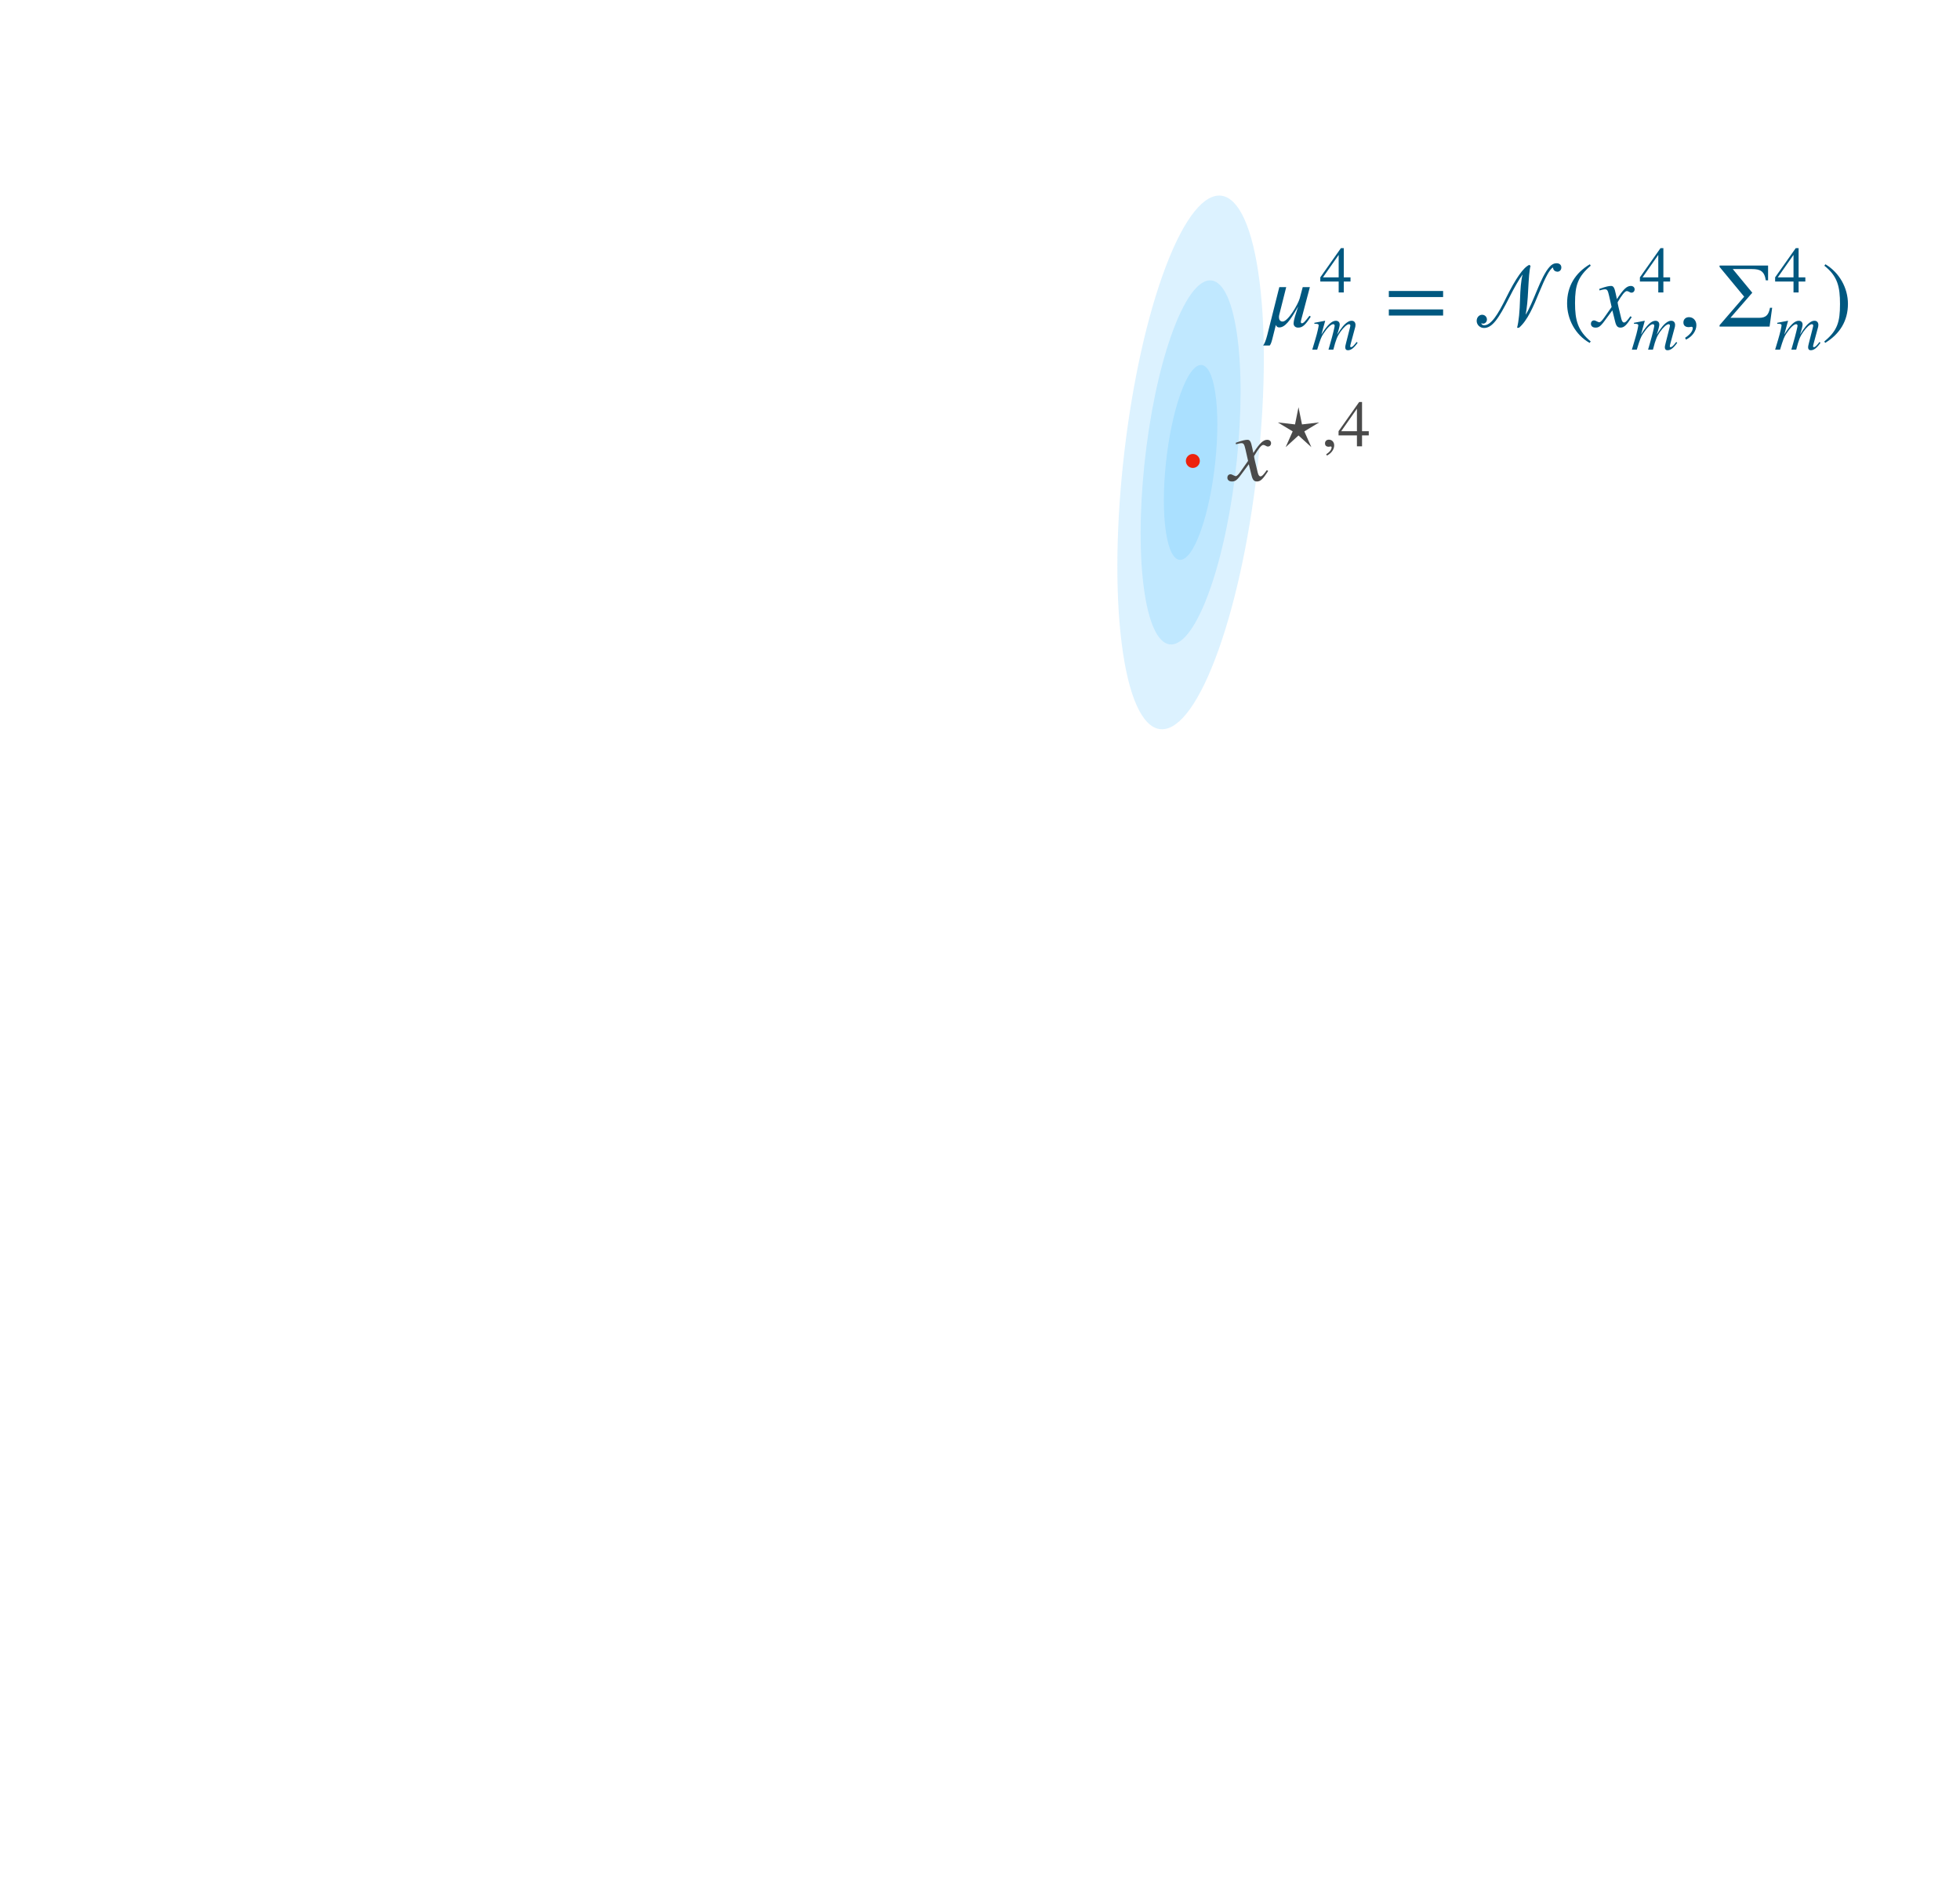
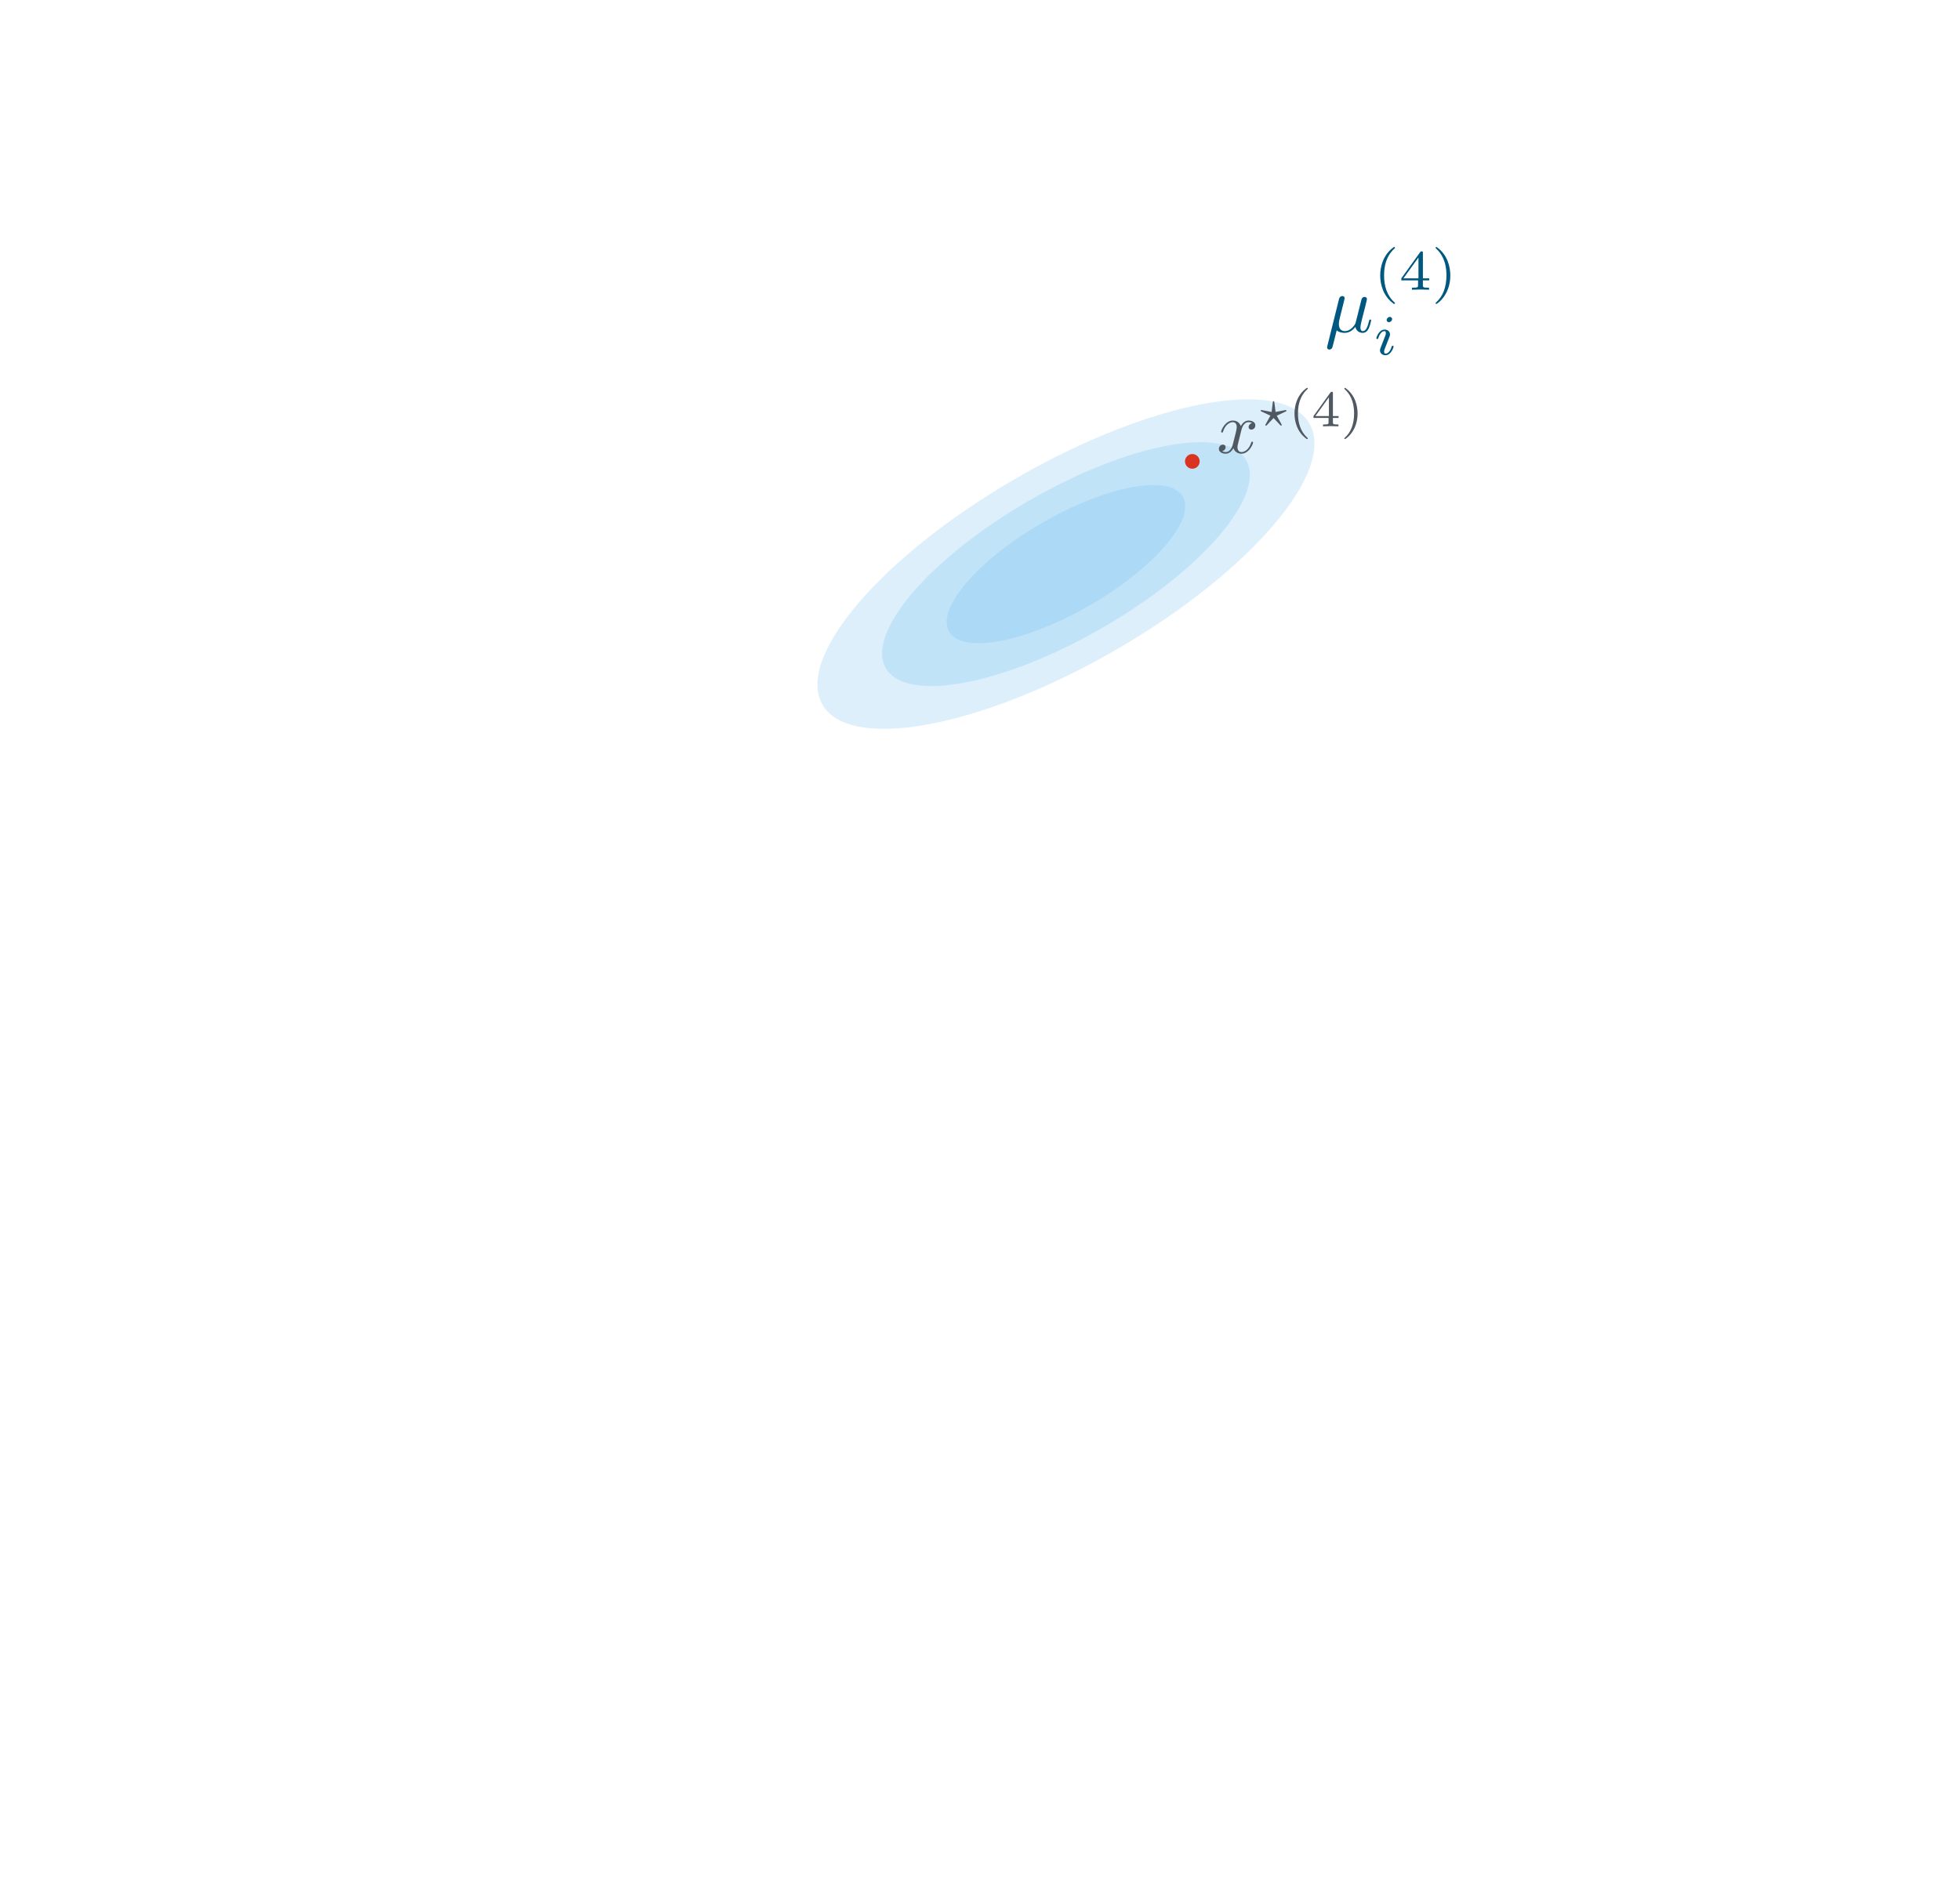
- <svg xmlns="http://www.w3.org/2000/svg" xmlns:xlink="http://www.w3.org/1999/xlink" width="1020" height="980" viewBox="170 310 1020 980">
-   <defs>
-     <g>
-       <g id="glyph-0-0">
-         <path d="M 11.25 -2.812 C 10.016 -1.172 9.641 -0.859 9.266 -0.859 C 9.094 -0.859 9 -1.031 9 -1.219 C 9 -1.469 9.359 -2.688 9.453 -3.078 L 11.359 -10.266 L 9.5 -10.266 L 8.719 -7.344 C 8.297 -5.812 5.688 -1.312 4.266 -1.312 C 3.594 -1.312 3.312 -1.828 3.312 -2.469 C 3.312 -2.688 3.359 -2.906 3.406 -3.125 L 5.203 -10.266 L 3.406 -10.266 L 0.266 2.234 C -0.125 3.75 -0.453 4.438 -0.797 4.922 L 0.906 4.922 C 1.438 4.297 1.578 3.141 2.516 -0.453 C 2.641 -0.031 2.922 0.219 3.391 0.219 C 4.828 0.219 6.141 -1.391 8.25 -5.141 L 8.281 -5.141 L 7.484 -2.641 C 7.297 -2.062 7.125 -1.219 7.125 -0.812 C 7.125 -0.141 7.625 0.266 8.297 0.266 C 9.391 0.266 10.109 -0.281 11.594 -2.594 Z M 11.25 -2.812 " />
-       </g>
-       <g id="glyph-1-0">
-         <path d="M 8.062 -2.844 L 8.062 -3.938 L 6.312 -3.938 L 6.312 -11.531 L 5.562 -11.531 L 0.203 -3.938 L 0.203 -2.844 L 4.984 -2.844 L 4.984 0 L 6.312 0 L 6.312 -2.844 Z M 4.984 -3.938 L 0.891 -3.938 L 4.984 -9.781 Z M 4.984 -3.938 " />
-       </g>
-       <g id="glyph-1-1">
-         <path d="M 1.422 2.406 C 2.594 1.844 3.328 0.766 3.328 -0.25 C 3.328 -1.141 2.734 -1.734 1.953 -1.734 C 1.344 -1.734 0.938 -1.344 0.938 -0.766 C 0.938 -0.188 1.297 0.109 1.922 0.109 C 2.109 0.109 2.281 0.031 2.422 0.031 C 2.562 0.031 2.656 0.141 2.656 0.25 C 2.656 0.812 2.188 1.453 1.25 2.078 Z M 1.422 2.406 " />
-       </g>
-       <g id="glyph-2-0">
-         <path d="M 12 -1.797 L 11.75 -2 L 11.391 -1.547 C 10.875 -0.922 10.562 -0.641 10.281 -0.641 C 10.141 -0.641 10.078 -0.734 10.078 -0.922 C 10.078 -0.984 10.141 -1.297 10.25 -1.688 L 11.406 -5.969 C 11.422 -6.047 11.453 -6.328 11.453 -6.438 C 11.453 -7.062 11.094 -7.516 10.469 -7.516 C 10.125 -7.516 9.797 -7.438 9.391 -7.172 C 8.562 -6.641 7.859 -5.797 6.672 -3.906 C 7.125 -5.219 7.344 -6.172 7.344 -6.5 C 7.344 -7.109 7 -7.516 6.328 -7.516 C 5.281 -7.516 4.094 -6.391 2.578 -3.922 L 3.562 -7.484 L 3.516 -7.516 L 0.75 -6.984 L 0.75 -6.719 L 1.172 -6.719 C 1.641 -6.719 1.875 -6.594 1.875 -6.344 C 1.875 -6.141 1.625 -4.719 0.938 -2.453 L 0.203 0 L 1.484 0 C 2.297 -2.688 2.547 -3.312 3.125 -4.188 C 4.078 -5.641 5.078 -6.625 5.656 -6.625 C 5.875 -6.625 6.031 -6.484 6.031 -6.203 C 6.031 -5.984 5.625 -4.172 4.875 -1.578 L 4.422 0 L 5.688 0 C 6.359 -2.625 6.703 -3.453 7.531 -4.641 C 8.391 -5.828 9.25 -6.625 9.766 -6.625 C 9.953 -6.625 10.109 -6.484 10.109 -6.266 C 10.109 -6.188 10.078 -5.969 9.984 -5.625 L 9 -1.75 C 8.828 -1.094 8.781 -0.797 8.781 -0.625 C 8.781 -0.125 9.016 0.156 9.469 0.156 C 10.266 0.156 11.016 -0.406 11.922 -1.672 Z M 12 -1.797 " />
-       </g>
-       <g id="glyph-3-0">
-         <path d="M 15.281 -7.688 L 15.281 -9.266 L 1.156 -9.266 L 1.156 -7.688 Z M 15.281 -2.875 L 15.281 -4.469 L 1.156 -4.469 L 1.156 -2.875 Z M 15.281 -2.875 " />
-       </g>
-       <g id="glyph-3-1">
-         <path d="M 7.297 3.859 C 3.938 1.062 3.219 -1.656 3.219 -6.125 C 3.219 -10.75 3.953 -12.984 7.297 -15.844 L 7.078 -16.219 C 3.234 -13.938 1.156 -10.484 1.156 -6.047 C 1.156 -1.969 3.219 2.094 7.016 4.25 Z M 7.297 3.859 " />
-       </g>
-       <g id="glyph-3-2">
-         <path d="M 1.984 3.391 C 3.641 2.594 4.688 1.078 4.688 -0.359 C 4.688 -1.609 3.844 -2.453 2.766 -2.453 C 1.891 -2.453 1.312 -1.891 1.312 -1.078 C 1.312 -0.266 1.828 0.141 2.719 0.141 C 2.969 0.141 3.219 0.047 3.406 0.047 C 3.594 0.047 3.75 0.188 3.75 0.359 C 3.75 1.156 3.078 2.047 1.75 2.922 Z M 1.984 3.391 " />
-       </g>
-       <g id="glyph-3-3">
-         <path d="M 0.703 -15.844 C 4.172 -13.109 4.781 -10.344 4.781 -5.859 C 4.781 -1.203 4.109 1.062 0.703 3.859 L 0.906 4.25 C 4.734 1.922 6.844 -1.484 6.844 -5.922 C 6.844 -10.016 4.656 -14.016 0.984 -16.219 Z M 0.703 -15.844 " />
-       </g>
-       <g id="glyph-4-0">
-         <path d="M 13.656 -3.141 C 13.984 -4.844 14.188 -6.984 14.297 -9.391 C 14.469 -12.578 14.609 -14.766 14.922 -15.797 L 14.609 -16.062 C 13.078 -15.438 11.047 -12.5 8.562 -7.484 C 6.406 -3.094 4.656 -0.344 2.859 -0.344 C 2.516 -0.344 2.156 -0.531 2.109 -0.859 L 2.188 -0.859 C 2.297 -0.797 2.453 -0.766 2.562 -0.766 C 3.188 -0.766 3.578 -1.312 3.578 -1.844 C 3.578 -2.469 3.078 -3.078 2.328 -3.078 C 1.562 -3.078 0.906 -2.422 0.906 -1.484 C 0.906 -0.484 1.734 0.359 2.828 0.359 C 4.938 0.359 6.594 -2.016 9.391 -7.562 C 10.688 -10.156 12.031 -12.438 12.812 -13.516 L 12.844 -13.484 C 12.438 -12.031 12.266 -9.594 12.188 -7.125 C 12.094 -3.859 11.875 -1.516 11.422 0.312 L 11.906 0.312 C 14.109 -1.531 15.75 -5.406 17.094 -8.719 C 18.797 -12.859 19.891 -14.922 20.719 -15.359 L 20.781 -15.359 C 20.781 -14.594 21.484 -14.281 21.906 -14.281 C 22.484 -14.281 22.938 -14.719 22.938 -15.391 C 22.938 -16.078 22.422 -16.484 21.703 -16.484 C 21 -16.484 20.469 -16.203 19.922 -15.594 C 18.75 -14.359 17.609 -11.875 16.609 -9.453 C 15.578 -6.953 14.516 -4.422 13.688 -3.141 Z M 13.656 -3.141 " />
-       </g>
-       <g id="glyph-4-1">
-         <path d="M 14.406 -4.891 L 13.844 -4.891 C 13.484 -3.078 12.844 -2.281 10.984 -2.281 L 3.547 -2.281 L 9.234 -8.812 L 4.156 -14.969 L 9.141 -14.969 C 11.25 -14.969 12.391 -14.469 12.75 -12.031 L 13.344 -12.031 L 13.344 -15.891 L 0.719 -15.891 L 0.719 -15.531 L 7.125 -7.781 L 0.719 -0.359 L 0.719 0 L 13.734 0 Z M 14.406 -4.891 " />
-       </g>
-       <g id="glyph-5-0">
-         <path d="M 5.828 -8.516 C 5.5 -10.156 5.203 -10.578 4.609 -10.578 C 4.062 -10.578 3.266 -10.422 1.797 -9.891 L 1.531 -9.797 L 1.609 -9.406 L 2.047 -9.531 C 2.5 -9.641 2.781 -9.703 2.969 -9.703 C 3.578 -9.703 3.75 -9.5 4.078 -8.062 L 4.75 -5.094 L 2.781 -2.297 C 2.281 -1.578 1.828 -1.125 1.562 -1.125 C 1.422 -1.125 1.172 -1.203 0.938 -1.344 C 0.625 -1.516 0.391 -1.609 0.172 -1.609 C -0.312 -1.609 -0.641 -1.219 -0.641 -0.75 C -0.641 -0.125 -0.188 0.266 0.547 0.266 C 1.297 0.266 1.781 0.047 2.828 -1.375 L 4.938 -4.219 L 5.641 -1.375 C 5.922 -0.172 6.281 0.266 7.062 0.266 C 7.969 0.266 8.594 -0.312 9.984 -2.469 L 9.625 -2.688 C 9.438 -2.453 9.344 -2.297 9.125 -2.016 C 8.562 -1.297 8.297 -1.062 7.984 -1.062 C 7.656 -1.062 7.438 -1.375 7.266 -2.047 L 6.5 -5.25 C 6.359 -5.828 6.312 -6.172 6.312 -6.344 C 7.375 -8.188 8.234 -9.234 8.656 -9.234 C 9.234 -9.234 9.453 -8.828 9.906 -8.828 C 10.391 -8.828 10.734 -9.188 10.734 -9.703 C 10.734 -10.219 10.312 -10.578 9.75 -10.578 C 8.688 -10.578 7.797 -9.719 6.125 -7.156 Z M 5.828 -8.516 " />
-       </g>
-       <g id="glyph-6-0">
-         <path d="M 11.344 -6.219 L 6.875 -5.703 L 5.969 -10.172 L 5.062 -5.703 L 0.594 -6.219 L 4.453 -3.891 L 2.625 0.219 L 5.969 -2.828 L 9.312 0.219 L 7.484 -3.891 Z M 11.344 -6.219 " />
-       </g>
+ <svg xmlns="http://www.w3.org/2000/svg" xmlns:xlink="http://www.w3.org/1999/xlink" width="1020" height="980" viewBox="0 0 960 922.353">
+   <g transform="translate(522.10 276.32) rotate(-30)" fill="#67b9ed" fill-opacity=".23">
+     <ellipse rx="137.70" ry="48.60" />
+     <ellipse rx="101.90" ry="35.96" />
+     <ellipse rx="66.10" ry="23.33" />
+   </g>
+   <svg x="650" y="121" width="60.36" height="53.01" viewBox="77.011 52.802 15.09 13.252" fill="#005880">
+     <defs>
+       <path id="law-g1-105" d="M2.26-4.359C2.26-4.47 2.176-4.624 1.981-4.624C1.792-4.624 1.59-4.442 1.59-4.24C1.59-4.122 1.681-3.975 1.869-3.975C2.071-3.975 2.26-4.17 2.26-4.359ZM.837-.816C.809-.725 .774-.642 .774-.523C.774-.195 1.053 .07 1.437 .07C2.134 .07 2.441-.893 2.441-.997C2.441-1.088 2.35-1.088 2.329-1.088C2.232-1.088 2.225-1.046 2.197-.969C2.036-.411 1.73-.126 1.458-.126C1.318-.126 1.283-.216 1.283-.37C1.283-.53 1.332-.663 1.395-.816C1.465-1.004 1.541-1.193 1.618-1.374C1.681-1.541 1.932-2.176 1.96-2.26C1.981-2.329 2.001-2.413 2.001-2.483C2.001-2.81 1.723-3.075 1.339-3.075C.649-3.075 .328-2.127 .328-2.008C.328-1.918 .425-1.918 .446-1.918C.544-1.918 .551-1.953 .572-2.029C.753-2.629 1.06-2.88 1.318-2.88C1.43-2.88 1.492-2.824 1.492-2.636C1.492-2.476 1.451-2.371 1.276-1.939L.837-.816Z" />
+       <path id="law-g2-40" d="M2.476-5.23C1.151-4.296 .802-2.817 .802-1.75C.802-.767 1.095 .76 2.476 1.736C2.532 1.736 2.615 1.736 2.615 1.653C2.615 1.611 2.594 1.597 2.545 1.548C1.618 .711 1.276-.474 1.276-1.743C1.276-3.626 1.995-4.547 2.566-5.063C2.594-5.091 2.615-5.112 2.615-5.147C2.615-5.23 2.532-5.23 2.476-5.23Z" />
+       <path id="law-g2-41" d="M.628-5.23C.579-5.23 .495-5.23 .495-5.147C.495-5.112 .516-5.091 .558-5.042C1.158-4.491 1.827-3.55 1.827-1.75C1.827-.293 1.374 .809 .621 1.492C.502 1.611 .495 1.618 .495 1.653S.516 1.736 .586 1.736C.669 1.736 1.332 1.276 1.792 .404C2.099-.174 2.301-.928 2.301-1.743C2.301-2.727 2.008-4.254 .628-5.23Z" />
+       <path id="law-g2-52" d="M3.689-1.144V-1.395H2.915V-4.505C2.915-4.652 2.915-4.7 2.762-4.7C2.678-4.7 2.65-4.7 2.58-4.603L.272-1.395V-1.144H2.322V-.572C2.322-.335 2.322-.251 1.757-.251H1.569V0C1.918-.014 2.364-.028 2.615-.028C2.873-.028 3.32-.014 3.668 0V-.251H3.48C2.915-.251 2.915-.335 2.915-.572V-1.144H3.689ZM2.371-3.947V-1.395H.53L2.371-3.947Z" />
+       <path id="law-g0-22" d="M2.301-3.497C2.351-3.706 2.451-4.085 2.451-4.134C2.451-4.304 2.331-4.403 2.162-4.403C2.132-4.403 1.853-4.394 1.763-4.045L.329 1.724C.299 1.843 .299 1.863 .299 1.883C.299 2.032 .408 2.152 .578 2.152C.787 2.152 .907 1.973 .927 1.943C.966 1.853 1.096 1.335 1.474-.199C1.793 .07 2.242 .11 2.441 .11C3.138 .11 3.527-.339 3.766-.618C3.856-.169 4.224 .11 4.663 .11C5.011 .11 5.24-.12 5.4-.438C5.569-.797 5.699-1.405 5.699-1.425C5.699-1.524 5.609-1.524 5.579-1.524C5.479-1.524 5.469-1.484 5.44-1.345C5.27-.697 5.091-.11 4.682-.11C4.413-.11 4.384-.369 4.384-.568C4.384-.787 4.503-1.255 4.583-1.604L4.862-2.68C4.892-2.829 4.991-3.208 5.031-3.357C5.081-3.587 5.181-3.965 5.181-4.025C5.181-4.204 5.041-4.294 4.892-4.294C4.842-4.294 4.583-4.284 4.503-3.945L4.035-2.082C3.915-1.584 3.806-1.166 3.776-1.066C3.766-1.016 3.288-.11 2.481-.11C1.983-.11 1.743-.438 1.743-.976C1.743-1.265 1.813-1.544 1.883-1.823L2.301-3.497Z" />
+     </defs>
+     <g id="law-page1">
+       <use x="76.712" y="63.207" xlink:href="#law-g0-22" />
+       <use x="82.715" y="58.032" xlink:href="#law-g2-40" />
+       <use x="85.829" y="58.032" xlink:href="#law-g2-52" />
+       <use x="89.8" y="58.032" xlink:href="#law-g2-41" />
+       <use x="82.715" y="65.984" xlink:href="#law-g1-105" />
    </g>
-     <clipPath id="clip-0">
-       <path clip-rule="nonzero" d="M 751 411 L 828 411 L 828 690 L 751 690 Z M 751 411 " />
-     </clipPath>
-     <clipPath id="clip-1">
-       <path clip-rule="nonzero" d="M 756.902 409.156 L 831.875 411.715 L 822.301 692.176 L 747.328 689.617 Z M 756.902 409.156 " />
-     </clipPath>
-     <clipPath id="clip-2">
-       <path clip-rule="nonzero" d="M 763 455 L 816 455 L 816 646 L 763 646 Z M 763 455 " />
-     </clipPath>
-     <clipPath id="clip-3">
-       <path clip-rule="nonzero" d="M 766.984 453.793 L 818.77 455.559 L 812.219 647.543 L 760.434 645.773 Z M 766.984 453.793 " />
-     </clipPath>
-     <clipPath id="clip-4">
-       <path clip-rule="nonzero" d="M 775 499 L 804 499 L 804 602 L 775 602 Z M 775 499 " />
-     </clipPath>
-     <clipPath id="clip-5">
-       <path clip-rule="nonzero" d="M 777.047 498.34 L 805.691 499.316 L 802.156 602.996 L 773.512 602.016 Z M 777.047 498.34 " />
-     </clipPath>
-   </defs>
-   <g clip-path="url(#clip-0)">
-     <g clip-path="url(#clip-1)">
-       <path fill-rule="nonzero" fill="rgb(33.725%, 75.687%, 100%)" fill-opacity="0.204" d="M 824.801 451.617 C 832.867 505.379 823.645 593.312 804.203 648.016 C 784.766 702.719 762.465 703.48 754.398 649.719 C 746.336 595.953 755.559 508.023 775 453.316 C 794.438 398.613 816.738 397.852 824.801 451.617 Z M 824.801 451.617 " />
+   </svg>
+   <circle cx="584" cy="226" r="3.6" fill="#d93421" />
+   <svg x="597" y="190" width="67.94" height="32.24" viewBox="77.001 53.919 18.873 8.955" fill="#505861">
+     <defs>
+       <path id="truth-g1-63" d="M3.661-2.001C3.787-2.057 3.787-2.099 3.787-2.127C3.787-2.19 3.724-2.218 3.689-2.218S2.497-1.995 2.308-1.953L2.148-3.243C2.134-3.34 2.12-3.424 2.036-3.424C1.967-3.424 1.939-3.361 1.925-3.25L1.771-1.953L.488-2.204C.404-2.218 .391-2.218 .384-2.218C.349-2.218 .286-2.19 .286-2.127C.286-2.099 .3-2.078 .321-2.05C.349-2.029 1.451-1.52 1.604-1.451L.969-.293C.921-.209 .921-.195 .921-.181C.921-.133 .962-.084 1.011-.084C1.074-.084 1.22-.251 1.492-.558C1.667-.753 1.855-.941 2.036-1.13C2.378-.781 2.873-.23 2.957-.153C3.013-.098 3.02-.084 3.062-.084C3.11-.084 3.152-.133 3.152-.181C3.152-.209 3.068-.363 3.02-.453L2.469-1.444L3.661-2.001Z" />
+       <path id="truth-g2-40" d="M2.476-5.23C1.151-4.296 .802-2.817 .802-1.75C.802-.767 1.095 .76 2.476 1.736C2.532 1.736 2.615 1.736 2.615 1.653C2.615 1.611 2.594 1.597 2.545 1.548C1.618 .711 1.276-.474 1.276-1.743C1.276-3.626 1.995-4.547 2.566-5.063C2.594-5.091 2.615-5.112 2.615-5.147C2.615-5.23 2.532-5.23 2.476-5.23Z" />
+       <path id="truth-g2-41" d="M.628-5.23C.579-5.23 .495-5.23 .495-5.147C.495-5.112 .516-5.091 .558-5.042C1.158-4.491 1.827-3.55 1.827-1.75C1.827-.293 1.374 .809 .621 1.492C.502 1.611 .495 1.618 .495 1.653S.516 1.736 .586 1.736C.669 1.736 1.332 1.276 1.792 .404C2.099-.174 2.301-.928 2.301-1.743C2.301-2.727 2.008-4.254 .628-5.23Z" />
+       <path id="truth-g2-52" d="M3.689-1.144V-1.395H2.915V-4.505C2.915-4.652 2.915-4.7 2.762-4.7C2.678-4.7 2.65-4.7 2.58-4.603L.272-1.395V-1.144H2.322V-.572C2.322-.335 2.322-.251 1.757-.251H1.569V0C1.918-.014 2.364-.028 2.615-.028C2.873-.028 3.32-.014 3.668 0V-.251H3.48C2.915-.251 2.915-.335 2.915-.572V-1.144H3.689ZM2.371-3.947V-1.395H.53L2.371-3.947Z" />
+       <path id="truth-g0-120" d="M3.328-3.009C3.387-3.268 3.616-4.184 4.314-4.184C4.364-4.184 4.603-4.184 4.812-4.055C4.533-4.005 4.334-3.756 4.334-3.517C4.334-3.357 4.443-3.168 4.712-3.168C4.932-3.168 5.25-3.347 5.25-3.746C5.25-4.264 4.663-4.403 4.324-4.403C3.746-4.403 3.397-3.875 3.278-3.646C3.029-4.304 2.491-4.403 2.202-4.403C1.166-4.403 .598-3.118 .598-2.869C.598-2.77 .697-2.77 .717-2.77C.797-2.77 .827-2.79 .847-2.879C1.186-3.935 1.843-4.184 2.182-4.184C2.371-4.184 2.72-4.095 2.72-3.517C2.72-3.208 2.55-2.54 2.182-1.146C2.022-.528 1.674-.11 1.235-.11C1.176-.11 .946-.11 .737-.239C.986-.289 1.205-.498 1.205-.777C1.205-1.046 .986-1.126 .837-1.126C.538-1.126 .289-.867 .289-.548C.289-.09 .787 .11 1.225 .11C1.883 .11 2.242-.588 2.271-.648C2.391-.279 2.75 .11 3.347 .11C4.374 .11 4.941-1.176 4.941-1.425C4.941-1.524 4.852-1.524 4.822-1.524C4.732-1.524 4.712-1.484 4.692-1.415C4.364-.349 3.686-.11 3.367-.11C2.979-.11 2.819-.428 2.819-.767C2.819-.986 2.879-1.205 2.989-1.644L3.328-3.009Z" />
+     </defs>
+     <g id="truth-page1">
+       <use x="76.712" y="62.765" xlink:href="#truth-g0-120" />
+       <use x="82.406" y="59.149" xlink:href="#truth-g1-63" />
+       <use x="86.488" y="59.149" xlink:href="#truth-g2-40" />
+       <use x="89.602" y="59.149" xlink:href="#truth-g2-52" />
+       <use x="93.573" y="59.149" xlink:href="#truth-g2-41" />
    </g>
-   </g>
-   <g clip-path="url(#clip-2)">
-     <g clip-path="url(#clip-3)">
-       <path fill-rule="nonzero" fill="rgb(33.725%, 75.687%, 100%)" fill-opacity="0.204" d="M 813.617 483.09 C 819.121 519.77 812.828 579.762 799.566 617.086 C 786.301 654.406 771.086 654.926 765.586 618.246 C 760.082 581.562 766.375 521.57 779.637 484.25 C 792.902 446.926 808.113 446.406 813.617 483.09 Z M 813.617 483.09 " />
-     </g>
-   </g>
-   <g clip-path="url(#clip-4)">
-     <g clip-path="url(#clip-5)">
-       <path fill-rule="nonzero" fill="rgb(33.725%, 75.687%, 100%)" fill-opacity="0.204" d="M 802.453 514.5 C 805.398 534.129 802.031 566.238 794.934 586.215 C 787.836 606.188 779.691 606.465 776.746 586.836 C 773.805 567.203 777.172 535.094 784.27 515.121 C 791.367 495.145 799.512 494.867 802.453 514.5 Z M 802.453 514.5 " />
-     </g>
-   </g>
-   <g data-label="mean" transform="translate(820 480) scale(2) translate(-830.0 -465.6)">
-     <g fill="#005880" fill-opacity="1">
-       <use xlink:href="#glyph-0-0" x="834.474" y="465.588" />
-     </g>
-     <g fill="#005880" fill-opacity="1">
-       <use xlink:href="#glyph-1-0" x="848.346" y="456.708" />
-     </g>
-     <g fill="#005880" fill-opacity="1">
-       <use xlink:href="#glyph-2-0" x="846.254" y="471.588" />
-     </g>
-     <g fill="#005880" fill-opacity="1">
-       <use xlink:href="#glyph-3-0" x="865.224" y="465.588" />
-     </g>
-     <g fill="#005880" fill-opacity="1">
-       <use xlink:href="#glyph-4-0" x="888.331" y="465.588" />
-     </g>
-     <g fill="#005880" fill-opacity="1">
-       <use xlink:href="#glyph-3-1" x="911.611" y="465.588" />
-     </g>
-     <g fill="#005880" fill-opacity="1">
-       <use xlink:href="#glyph-5-0" x="919.603" y="465.588" />
-     </g>
-     <g fill="#005880" fill-opacity="1">
-       <use xlink:href="#glyph-1-0" x="931.507" y="456.708" />
-     </g>
-     <g fill="#005880" fill-opacity="1">
-       <use xlink:href="#glyph-2-0" x="929.415" y="471.588" />
-     </g>
-     <g fill="#005880" fill-opacity="1">
-       <use xlink:href="#glyph-3-2" x="941.718" y="465.588" />
-     </g>
-     <g fill="#005880" fill-opacity="1">
-       <use xlink:href="#glyph-4-1" x="951.718" y="465.588" />
-     </g>
-     <g fill="#005880" fill-opacity="1">
-       <use xlink:href="#glyph-1-0" x="966.694" y="456.708" />
-     </g>
-     <g fill="#005880" fill-opacity="1">
-       <use xlink:href="#glyph-2-0" x="966.694" y="471.588" />
-     </g>
-     <g fill="#005880" fill-opacity="1">
-       <use xlink:href="#glyph-3-3" x="978.997" y="465.588" />
-     </g>
-   </g>
-   <g data-label="truth" transform="translate(810 560) scale(2) translate(-797.4 -549.5)">
-     <g fill="#4a4a4a" fill-opacity="1">
-       <use xlink:href="#glyph-5-0" x="797.403" y="549.527" />
-     </g>
-     <g fill="#4a4a4a" fill-opacity="1">
-       <use xlink:href="#glyph-6-0" x="809.307" y="540.647" />
-     </g>
-     <g fill="#4a4a4a" fill-opacity="1">
-       <use xlink:href="#glyph-1-1" x="821.235" y="540.647" />
-       <use xlink:href="#glyph-1-0" x="825.495" y="540.647" />
-     </g>
-   </g>
-   <path fill-rule="nonzero" fill="rgb(92.941%, 13.333%, 5.098%)" fill-opacity="1" d="M 793.336 547.336 C 794.754 548.754 794.754 551.055 793.336 552.473 C 791.918 553.895 789.617 553.895 788.199 552.473 C 786.781 551.055 786.781 548.754 788.199 547.336 C 789.617 545.918 791.918 545.918 793.336 547.336 Z M 793.336 547.336 " />
+   </svg>
</svg>
